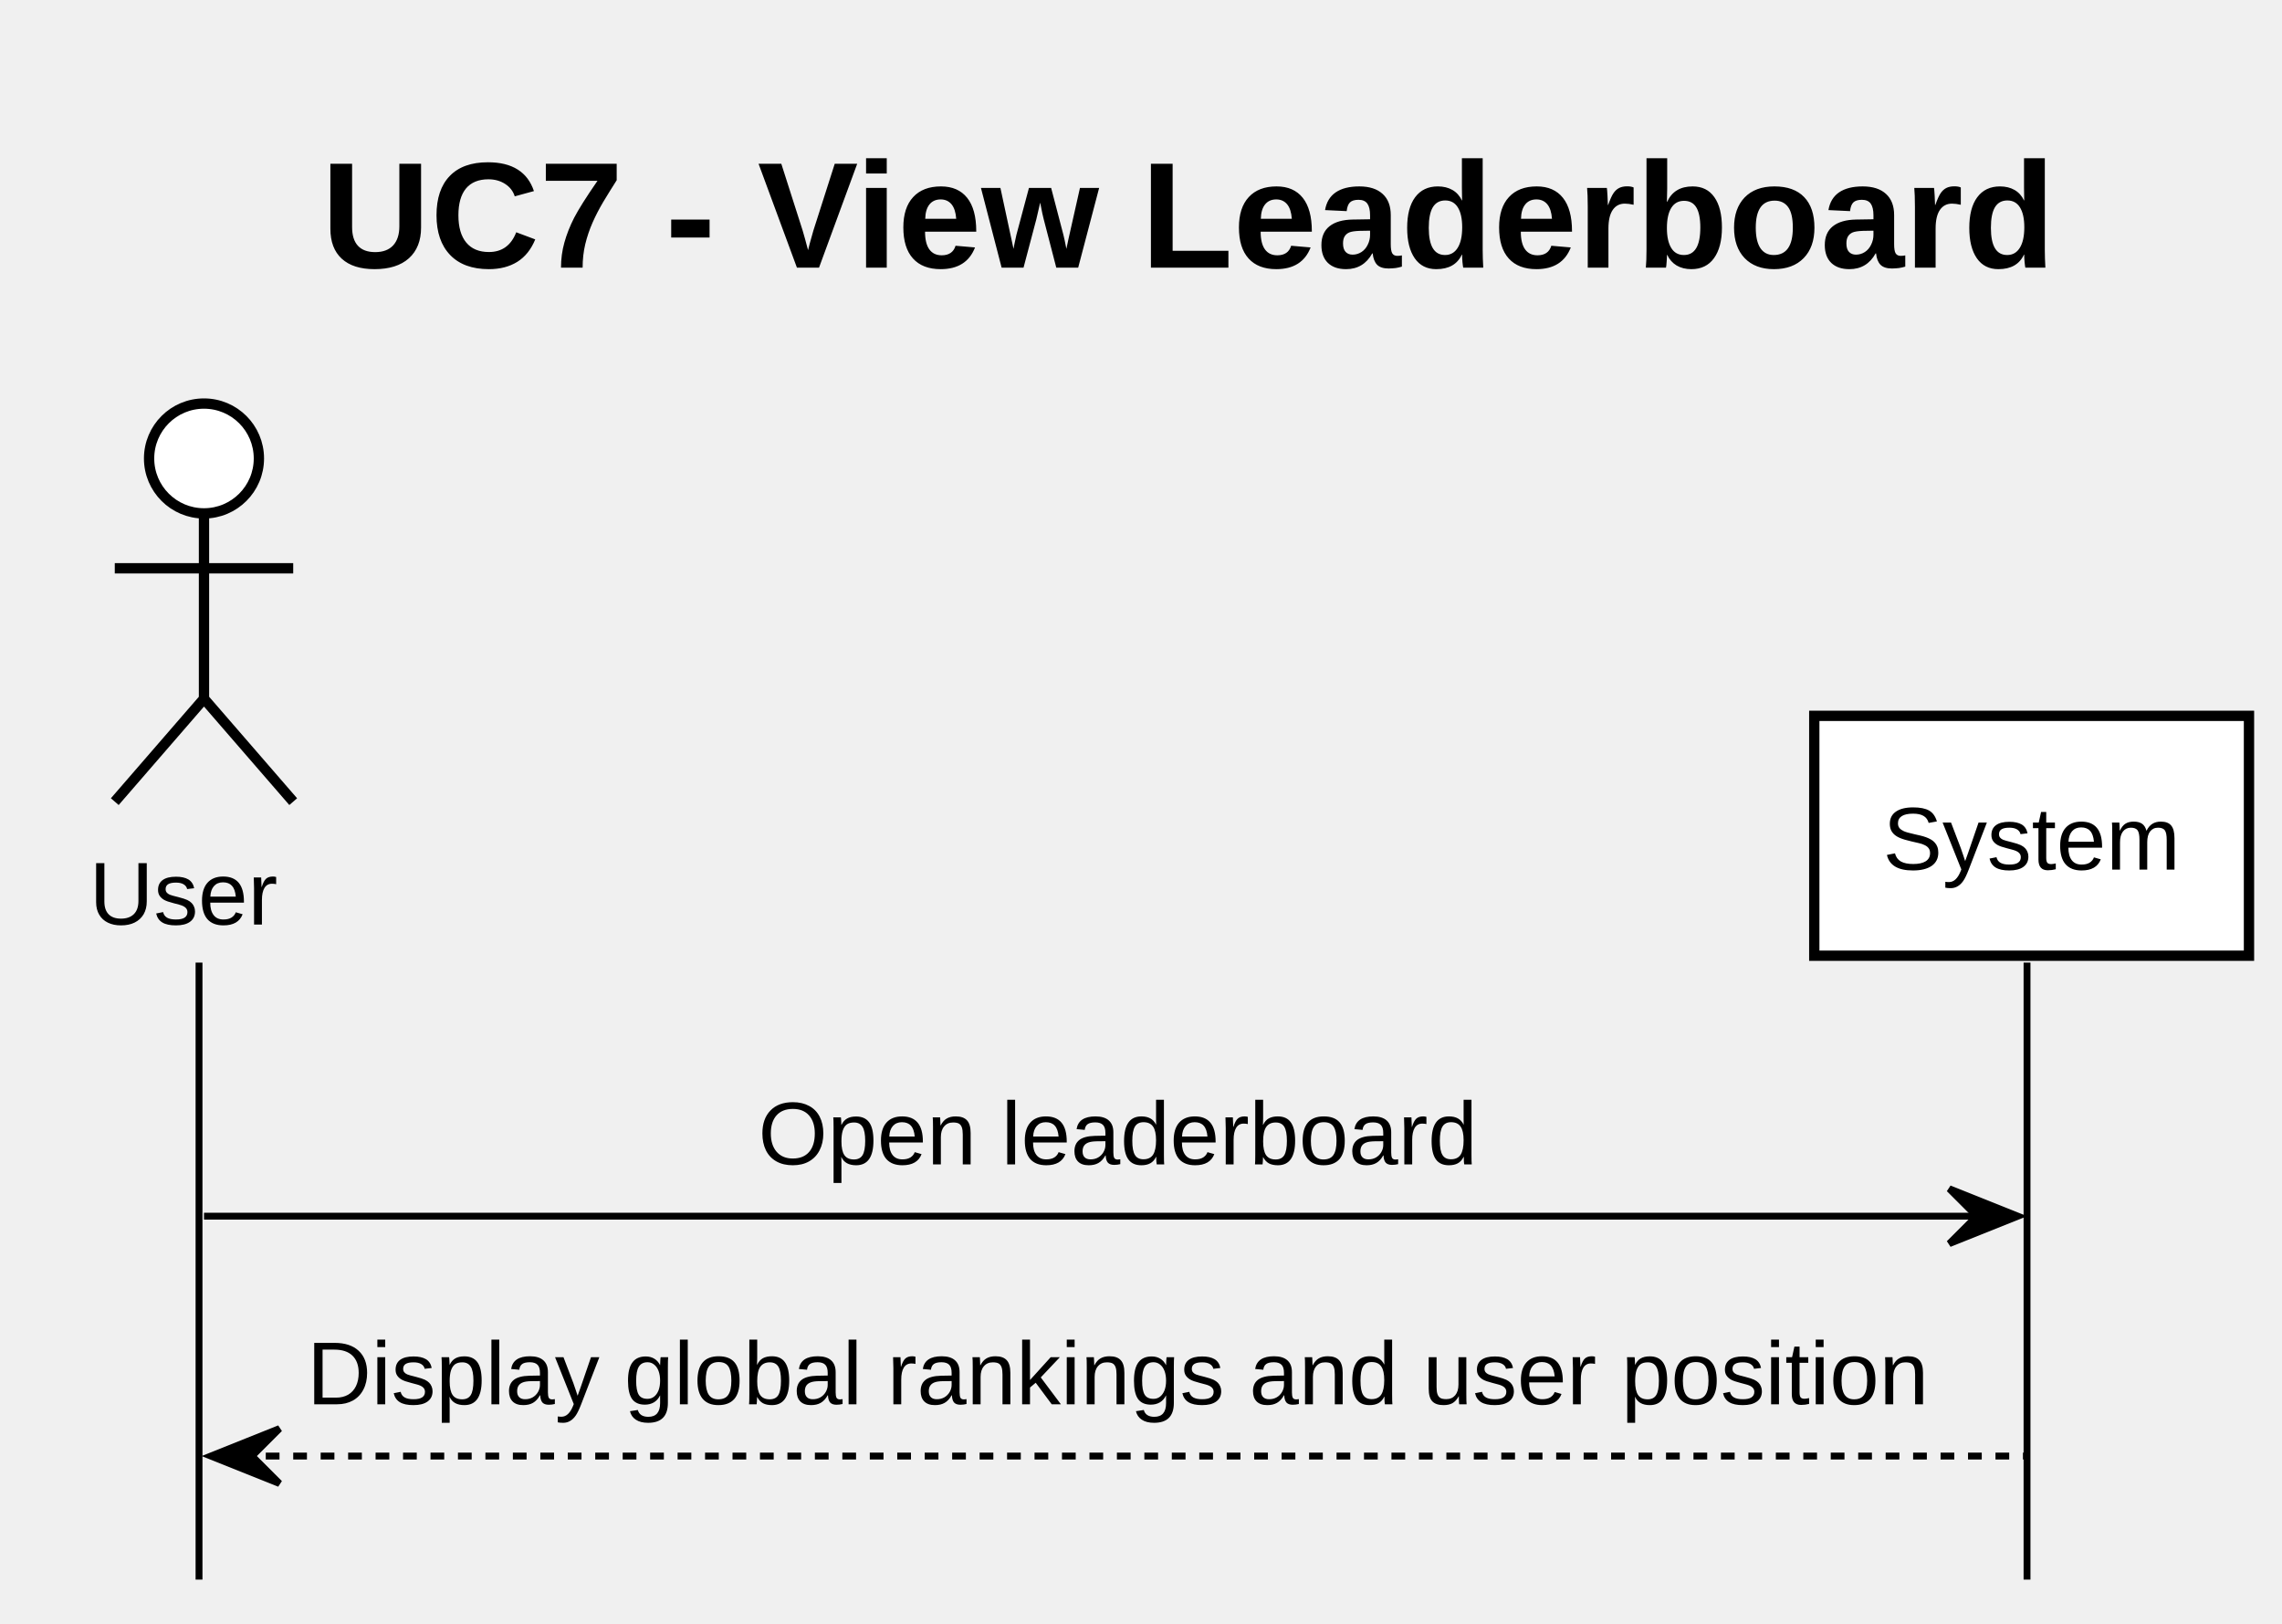
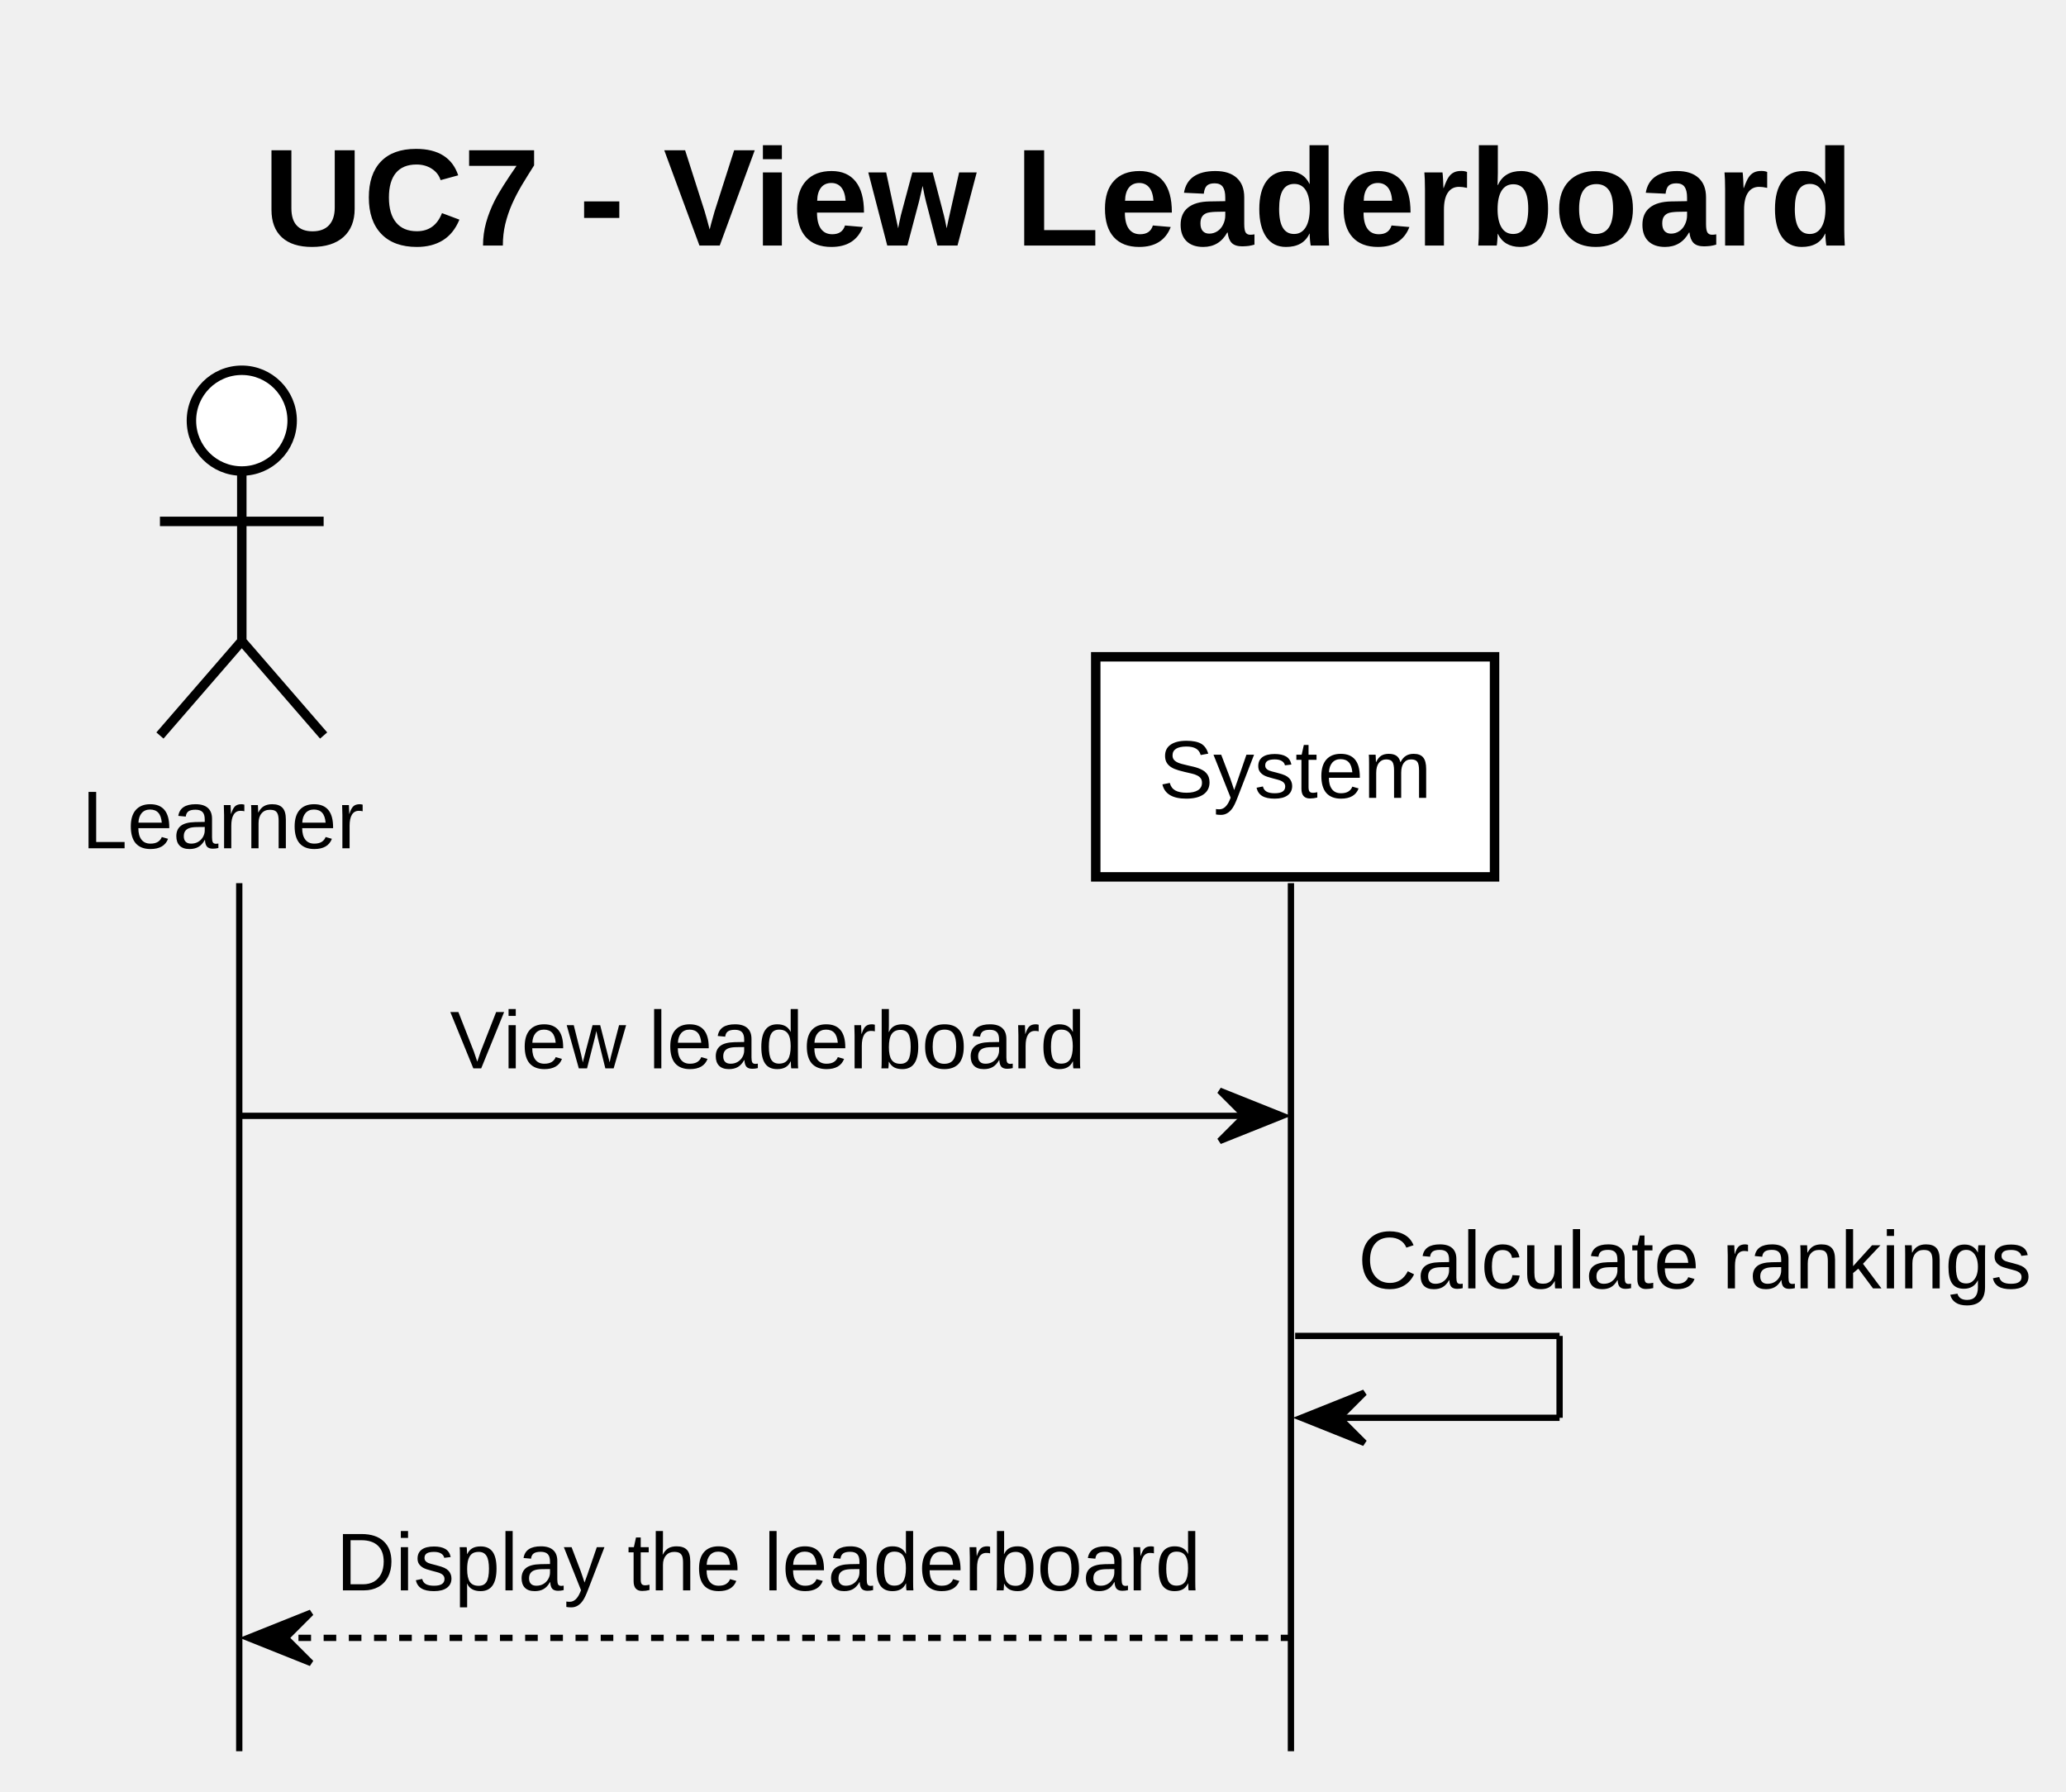
- <svg xmlns="http://www.w3.org/2000/svg" contentStyleType="text/css" data-diagram-type="SEQUENCE" height="271.562px" preserveAspectRatio="none" style="width:381px;height:271px;background:#FFFFFF;" version="1.1" viewBox="0 0 381 271" width="381.562px" zoomAndPan="magnify">
+ <svg xmlns="http://www.w3.org/2000/svg" contentStyleType="text/css" data-diagram-type="SEQUENCE" height="326.562px" preserveAspectRatio="none" style="width:376px;height:326px;background:#FFFFFF;" version="1.1" viewBox="0 0 376 326" width="376.979px" zoomAndPan="magnify">
  <defs />
  <g>
-     <text fill="#000000" font-family="Arial" font-size="25.208" font-weight="bold" lengthAdjust="spacing" textLength="289.97" x="53.645" y="44.682">UC7 - View Leaderboard</text>
+     <text fill="#000000" font-family="Arial" font-size="25.208" font-weight="bold" lengthAdjust="spacing" textLength="289.97" x="47.891" y="44.682">UC7 - View Leaderboard</text>
    <g>
-       <rect fill="#000000" fill-opacity="0" height="103.007" width="9.167" x="29.475" y="160.699" />
-       <line style="stroke:#000000;stroke-width:1.146;" x1="33.229" x2="33.229" y1="160.699" y2="263.707" />
+       <rect fill="#000000" fill-opacity="0" height="157.949" width="9.167" x="39.421" y="160.699" />
+       <line style="stroke:#000000;stroke-width:1.146;" x1="43.542" x2="43.542" y1="160.699" y2="318.648" />
    </g>
    <g>
-       <rect fill="#000000" fill-opacity="0" height="103.007" width="9.167" x="334.615" y="160.699" />
-       <line style="stroke:#000000;stroke-width:1.146;" x1="338.43" x2="338.43" y1="160.699" y2="263.707" />
+       <rect fill="#000000" fill-opacity="0" height="157.949" width="9.167" x="231.126" y="160.699" />
+       <line style="stroke:#000000;stroke-width:1.146;" x1="234.941" x2="234.941" y1="160.699" y2="318.648" />
    </g>
-     <g class="participant participant-head" data-participant="User">
-       <text fill="#000000" font-family="Arial" font-size="14.896" lengthAdjust="spacing" textLength="31.45" x="14.896" y="154.349">User</text>
-       <ellipse cx="34.058" cy="76.539" fill="#FFFFFF" rx="9.167" ry="9.167" style="stroke:#000000;stroke-width:1.719;" />
-       <path d="M34.058,85.706 L34.058,116.643 M19.163,94.873 L48.954,94.873 M34.058,116.643 L19.163,133.831 M34.058,116.643 L48.954,133.831" fill="none" style="stroke:#000000;stroke-width:1.719;" />
+     <g class="participant participant-head" data-participant="Learner">
+       <text fill="#000000" font-family="Arial" font-size="14.896" lengthAdjust="spacing" textLength="51.343" x="14.896" y="154.349">Learner</text>
+       <ellipse cx="44.005" cy="76.539" fill="#FFFFFF" rx="9.167" ry="9.167" style="stroke:#000000;stroke-width:1.719;" />
+       <path d="M44.005,85.706 L44.005,116.643 M29.109,94.873 L58.901,94.873 M44.005,116.643 L29.109,133.831 M44.005,116.643 L58.901,133.831" fill="none" style="stroke:#000000;stroke-width:1.719;" />
    </g>
    <g class="participant participant-head" data-participant="System">
-       <rect fill="#FFFFFF" height="40.045" style="stroke:#000000;stroke-width:1.719;" width="72.579" x="302.909" y="119.508" />
-       <text fill="#000000" font-family="Arial" font-size="14.896" lengthAdjust="spacing" textLength="49.663" x="314.367" y="145.182">System</text>
+       <rect fill="#FFFFFF" height="40.045" style="stroke:#000000;stroke-width:1.719;" width="72.579" x="199.42" y="119.508" />
+       <text fill="#000000" font-family="Arial" font-size="14.896" lengthAdjust="spacing" textLength="49.663" x="210.878" y="145.182">System</text>
    </g>
-     <g class="message" data-participant-1="User" data-participant-2="System">
-       <polygon fill="#000000" points="325.449,198.453,336.907,203.036,325.449,207.62,330.032,203.036" style="stroke:#000000;stroke-width:1.146;" />
-       <line style="stroke:#000000;stroke-width:1.146;" x1="34.058" x2="332.324" y1="203.036" y2="203.036" />
-       <text fill="#000000" font-family="Arial" font-size="14.896" lengthAdjust="spacing" textLength="120.083" x="126.587" y="194.394">Open leaderboard</text>
+     <g class="message" data-participant-1="Learner" data-participant-2="System">
+       <polygon fill="#000000" points="221.96,198.453,233.418,203.036,221.96,207.62,226.543,203.036" style="stroke:#000000;stroke-width:1.146;" />
+       <line style="stroke:#000000;stroke-width:1.146;" x1="44.005" x2="228.835" y1="203.036" y2="203.036" />
+       <text fill="#000000" font-family="Arial" font-size="14.896" lengthAdjust="spacing" textLength="115.93" x="81.892" y="194.394">View leaderboard</text>
    </g>
-     <g class="message" data-participant-1="System" data-participant-2="User">
-       <polygon fill="#000000" points="46.663,238.498,35.204,243.082,46.663,247.665,42.079,243.082" style="stroke:#000000;stroke-width:1.146;" />
-       <line style="stroke:#000000;stroke-width:1.146;stroke-dasharray:2.292,2.292;" x1="39.788" x2="338.053" y1="243.082" y2="243.082" />
-       <text fill="#000000" font-family="Arial" font-size="14.896" lengthAdjust="spacing" textLength="270.765" x="51.246" y="234.44">Display global rankings and user position</text>
+     <g class="message" data-participant-1="System" data-participant-2="System">
+       <line style="stroke:#000000;stroke-width:1.146;" x1="235.71" x2="283.835" y1="243.082" y2="243.082" />
+       <line style="stroke:#000000;stroke-width:1.146;" x1="283.835" x2="283.835" y1="243.082" y2="257.978" />
+       <line style="stroke:#000000;stroke-width:1.146;" x1="236.855" x2="283.835" y1="257.978" y2="257.978" />
+       <polygon fill="#000000" points="248.314,253.394,236.855,257.978,248.314,262.561,243.73,257.978" style="stroke:#000000;stroke-width:1.146;" />
+       <text fill="#000000" font-family="Arial" font-size="14.896" lengthAdjust="spacing" textLength="122.541" x="247.168" y="234.44">Calculate rankings</text>
+     </g>
+     <g class="message" data-participant-1="System" data-participant-2="Learner">
+       <polygon fill="#000000" points="56.609,293.44,45.151,298.023,56.609,302.606,52.026,298.023" style="stroke:#000000;stroke-width:1.146;" />
+       <line style="stroke:#000000;stroke-width:1.146;stroke-dasharray:2.292,2.292;" x1="49.734" x2="234.564" y1="298.023" y2="298.023" />
+       <text fill="#000000" font-family="Arial" font-size="14.896" lengthAdjust="spacing" textLength="157.33" x="61.192" y="289.381">Display the leaderboard</text>
    </g>
  </g>
</svg>
